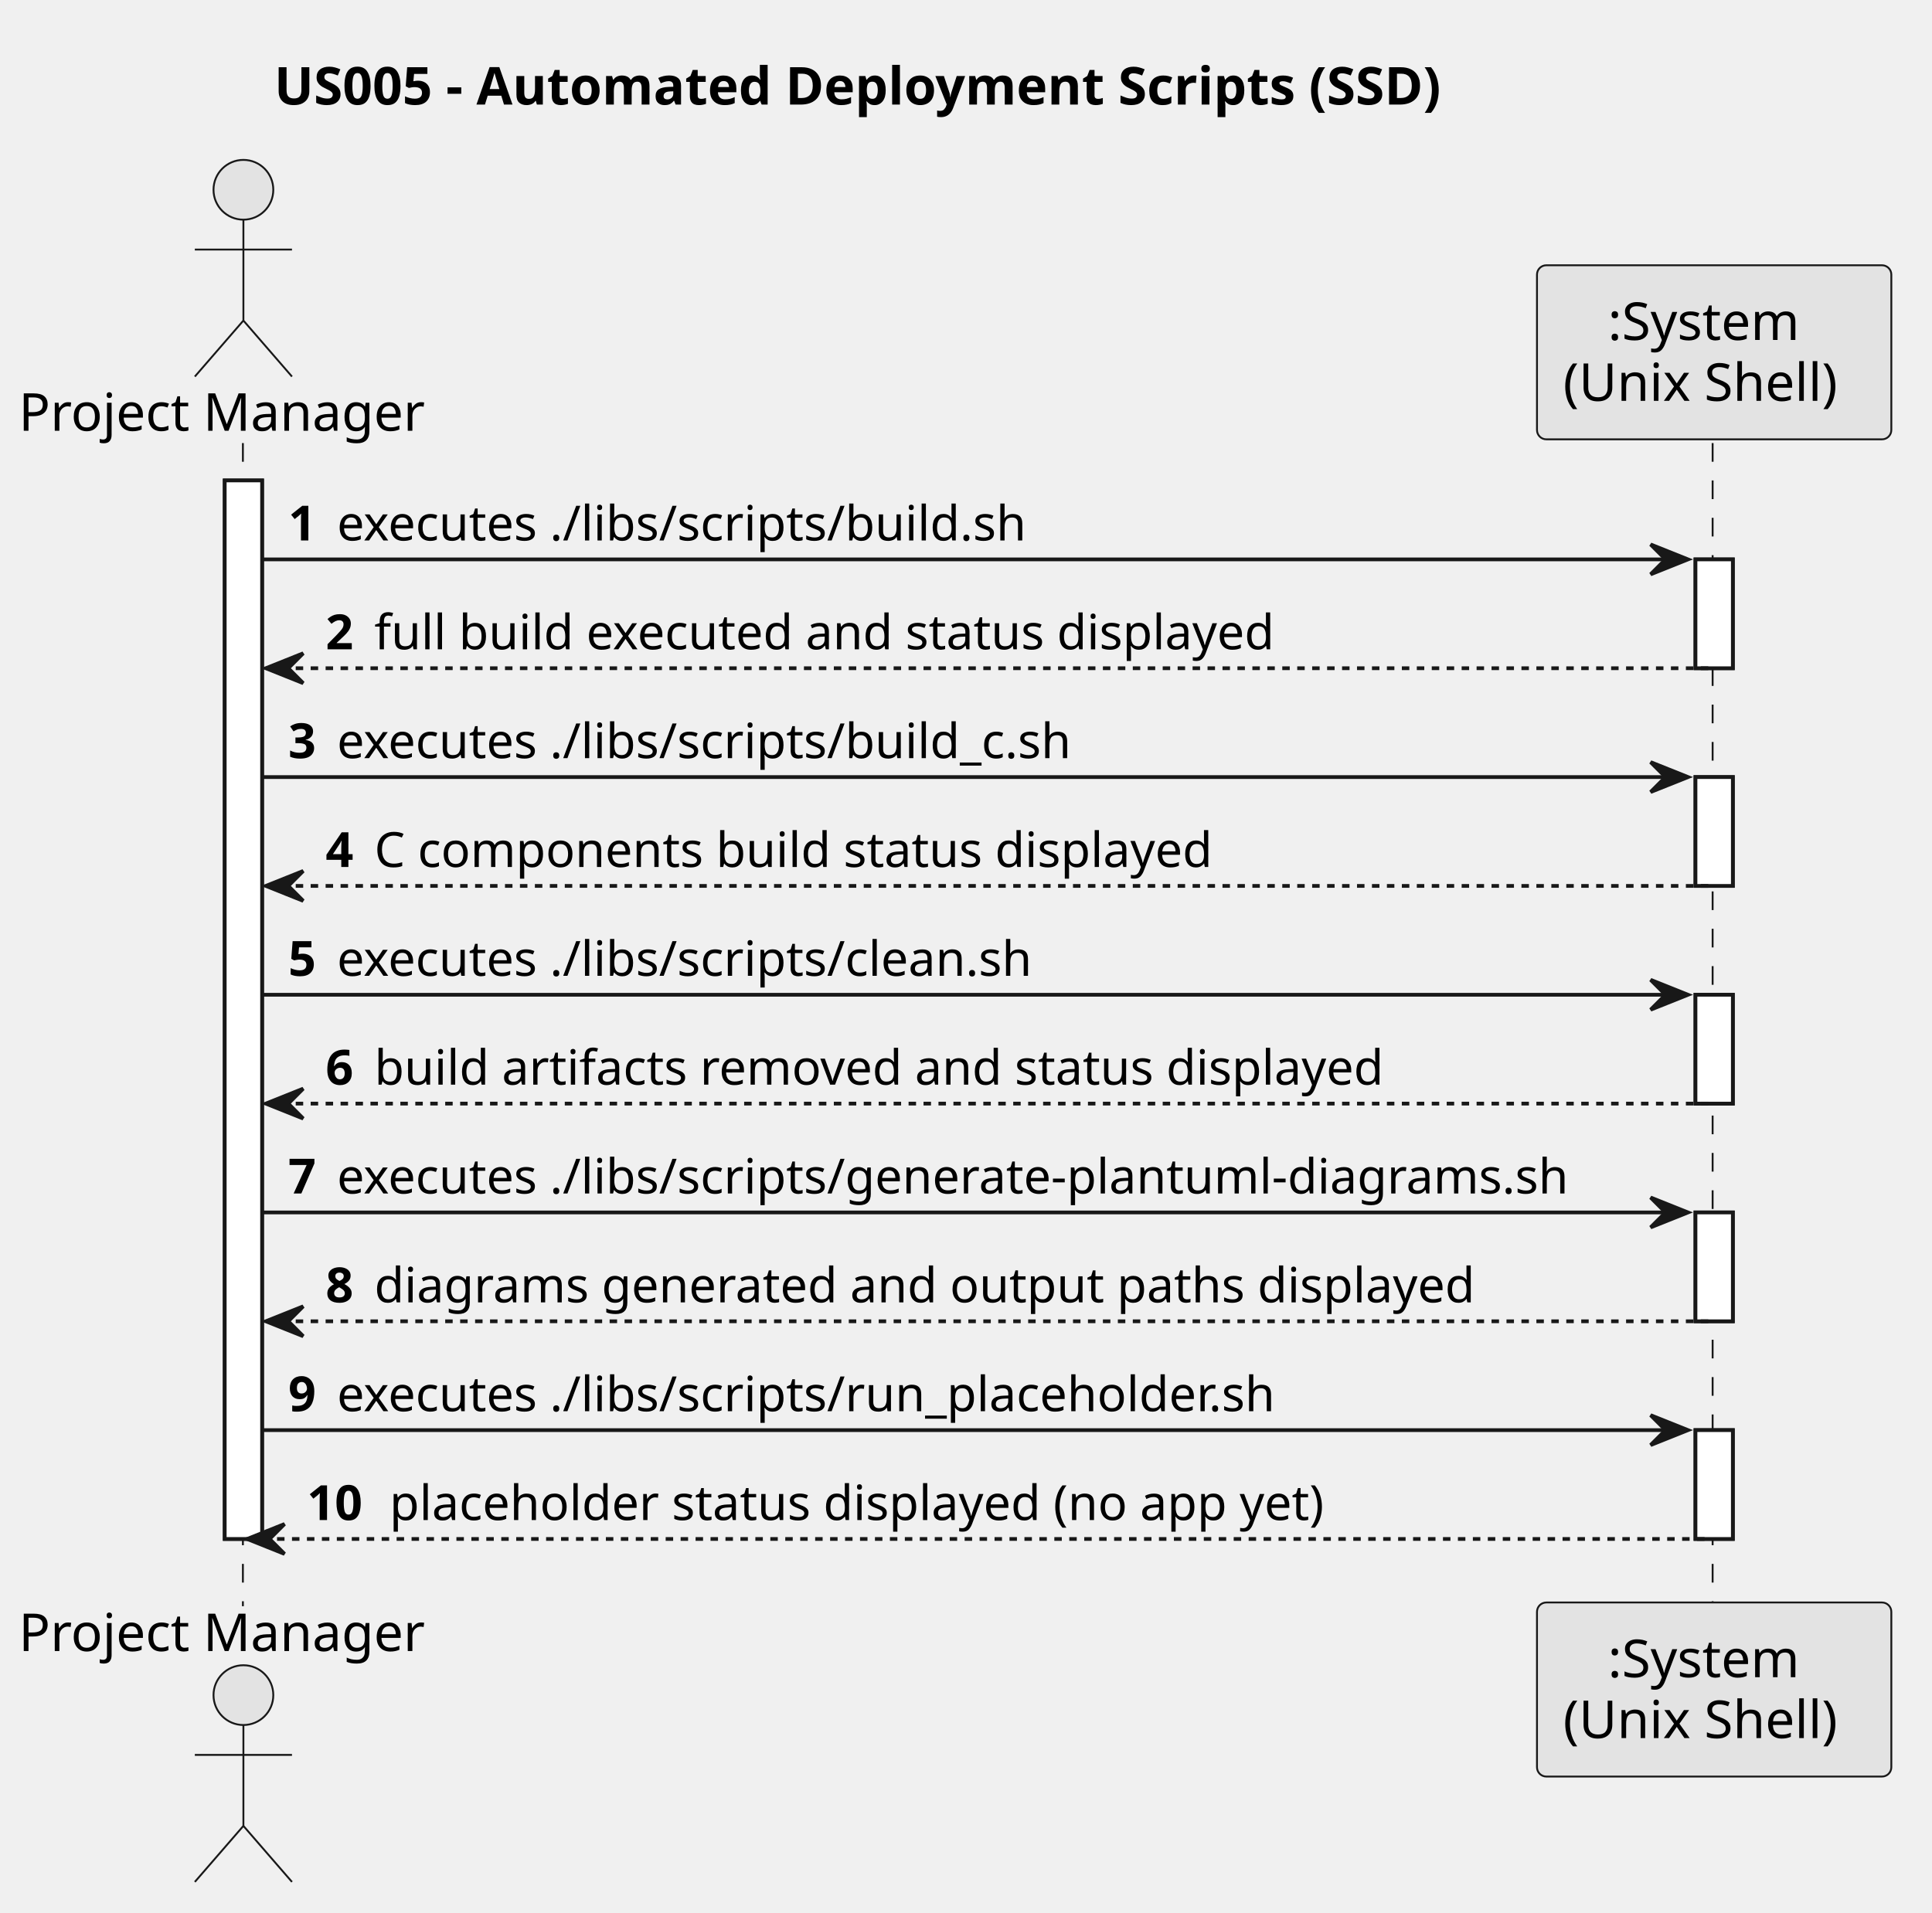
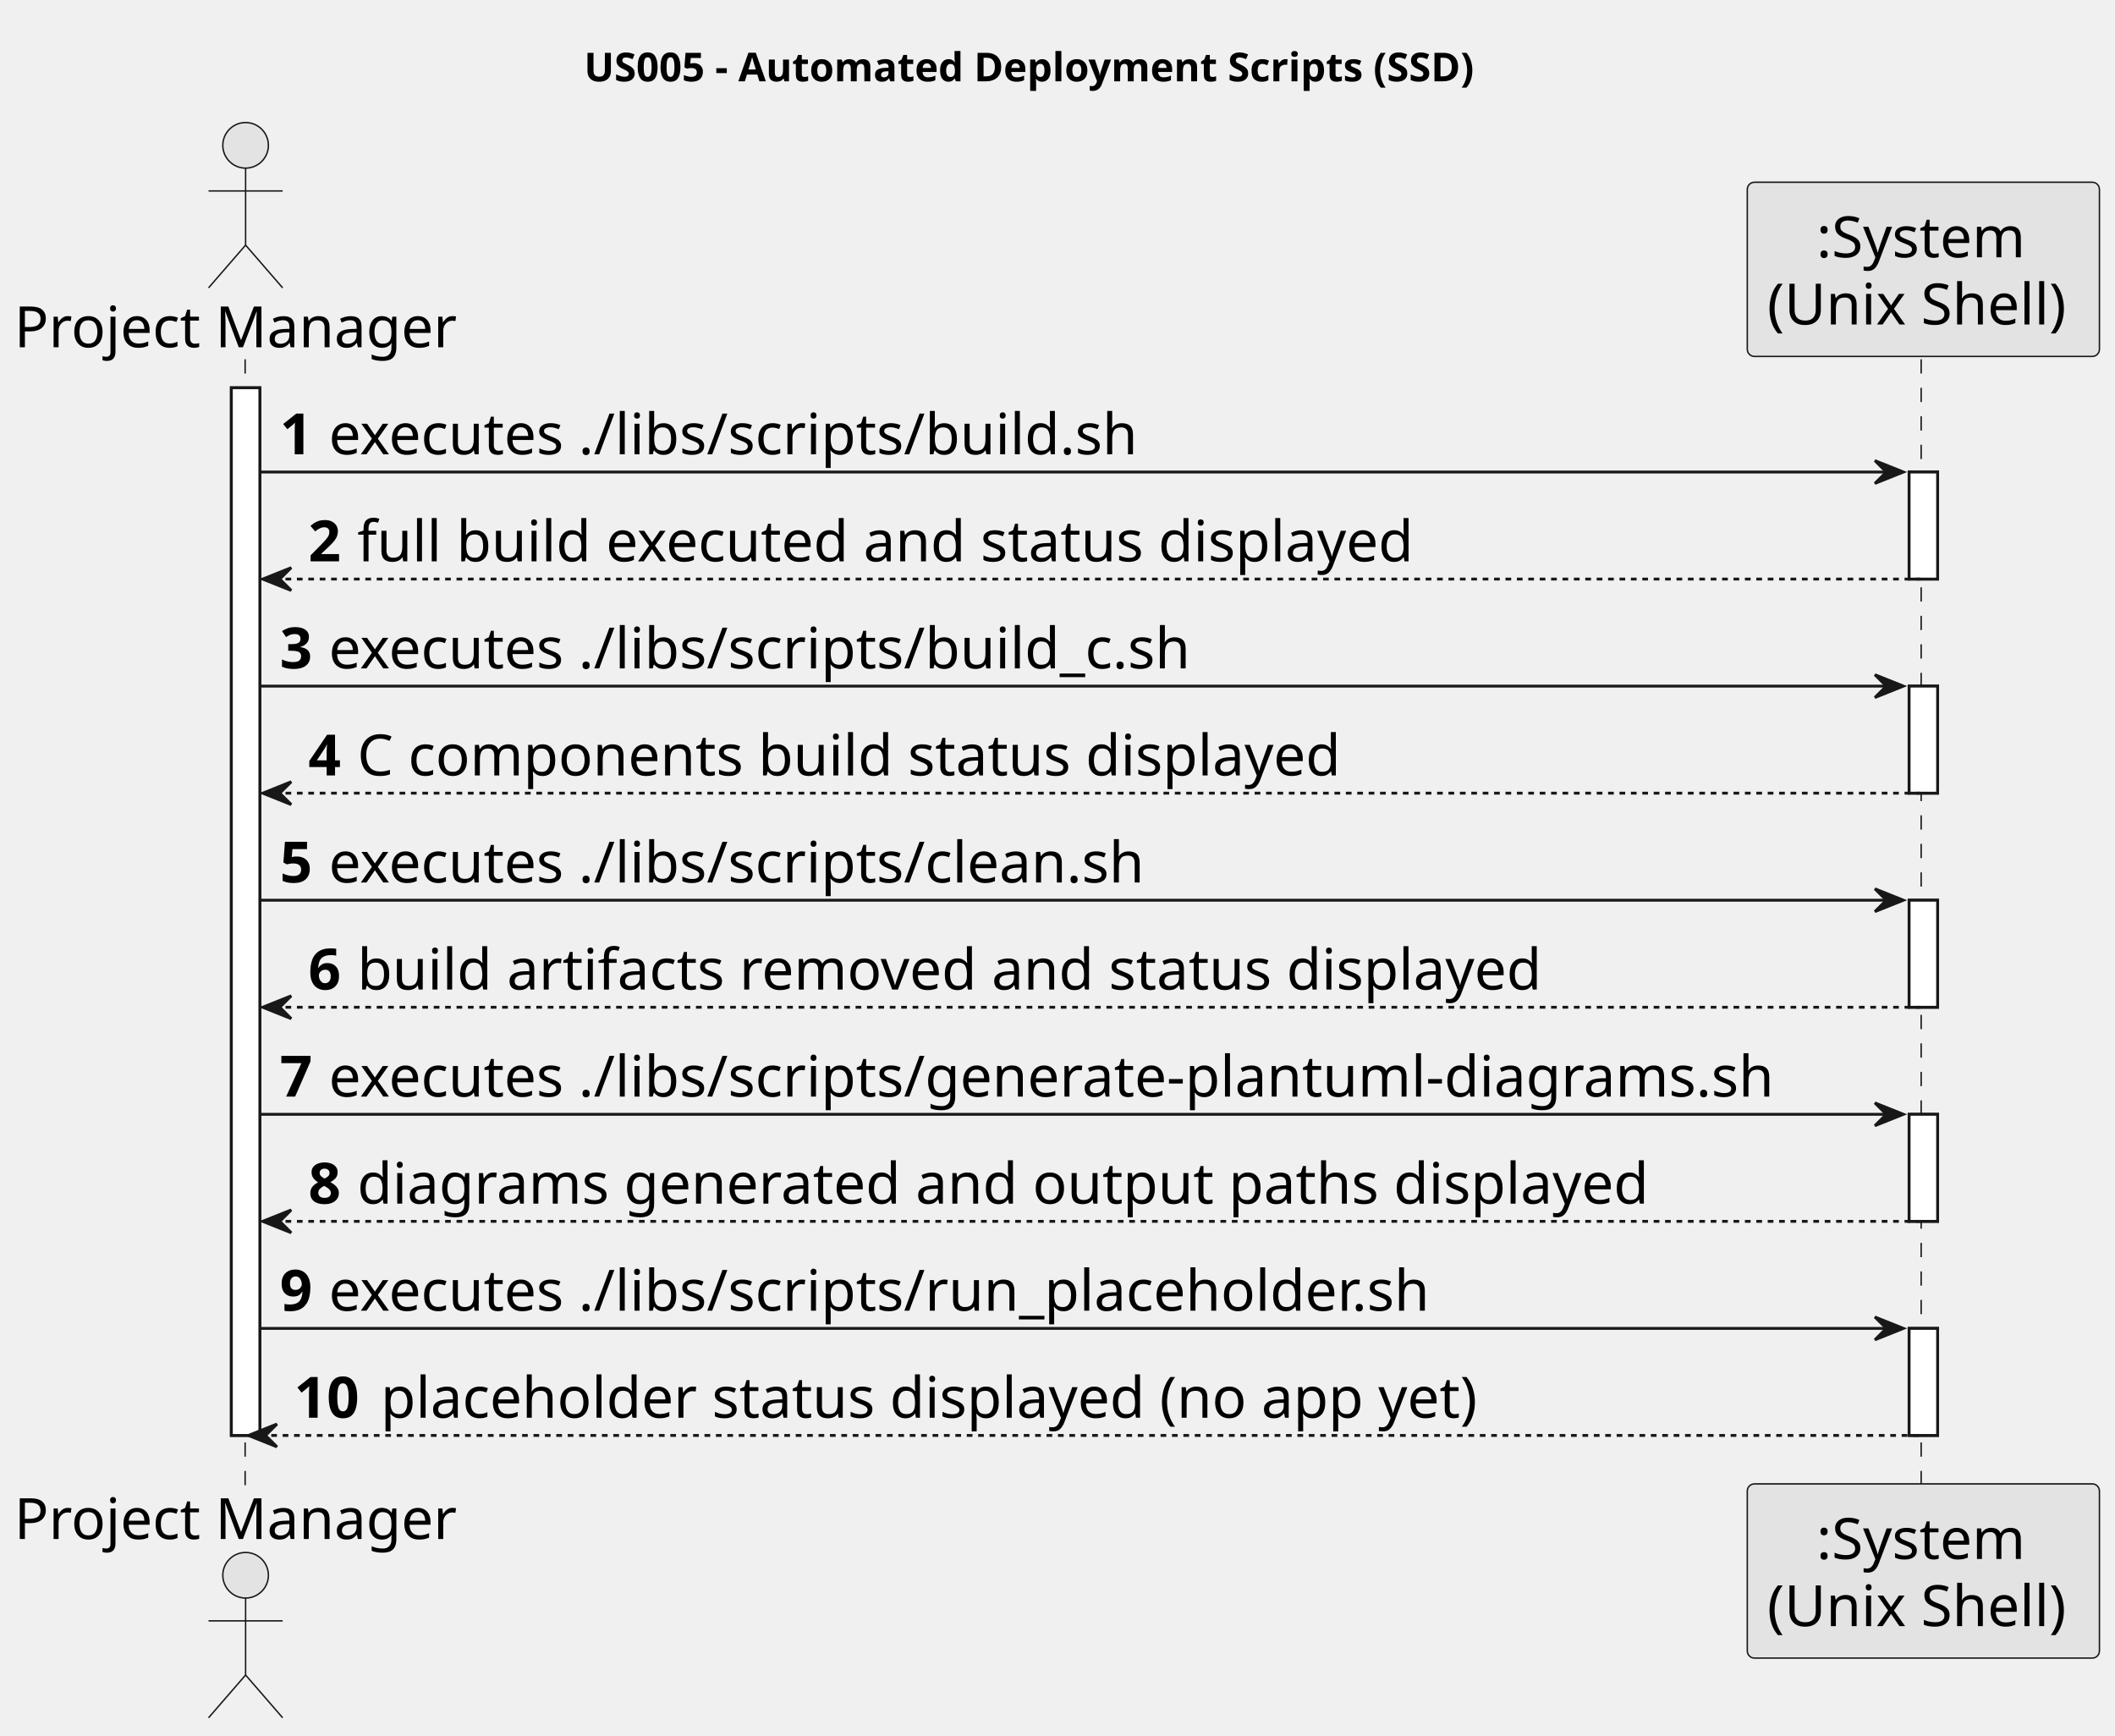
- <svg xmlns="http://www.w3.org/2000/svg" contentStyleType="text/css" data-diagram-type="SEQUENCE" height="512px" preserveAspectRatio="none" style="width:517px;height:512px;background:#FFFFFF;" version="1.1" viewBox="0 0 517 512" width="517px" zoomAndPan="magnify">
+ <svg xmlns="http://www.w3.org/2000/svg" contentStyleType="text/css" data-diagram-type="SEQUENCE" height="609px" preserveAspectRatio="none" style="width:742px;height:609px;background:#FFFFFF;" version="1.1" viewBox="0 0 742 609" width="742px" zoomAndPan="magnify">
  <defs />
  <g>
-     <g class="title" data-source-line="5">
-       <text fill="#000000" font-family="sans-serif" font-size="14" font-weight="700" lengthAdjust="spacing" textLength="363.351" x="73.383" y="27.995">US005 - Automated Deployment Scripts (SSD)</text>
+     <text fill="#000000" font-family="sans-serif" font-size="14" font-weight="bold" lengthAdjust="spacing" textLength="330.695" x="204.922" y="28.535">US005 - Automated Deployment Scripts (SSD)</text>
+     <g>
+       <rect fill="#FFFFFF" height="367.547" style="stroke:#181818;stroke-width:1;" width="10" x="81.164" y="136.043" />
    </g>
    <g>
-       <rect fill="#FFFFFF" height="283.328" style="stroke:#181818;stroke-width:1;" width="10" x="60.135" y="128.594" />
+       <rect fill="#FFFFFF" height="37.555" style="stroke:#181818;stroke-width:1;" width="10" x="669.769" y="165.598" />
    </g>
    <g>
-       <rect fill="#FFFFFF" height="29.133" style="stroke:#181818;stroke-width:1;" width="10" x="453.707" y="149.727" />
+       <rect fill="#FFFFFF" height="37.555" style="stroke:#181818;stroke-width:1;" width="10" x="669.769" y="240.707" />
    </g>
    <g>
-       <rect fill="#FFFFFF" height="29.133" style="stroke:#181818;stroke-width:1;" width="10" x="453.707" y="207.992" />
+       <rect fill="#FFFFFF" height="37.555" style="stroke:#181818;stroke-width:1;" width="10" x="669.769" y="315.816" />
    </g>
    <g>
-       <rect fill="#FFFFFF" height="29.133" style="stroke:#181818;stroke-width:1;" width="10" x="453.707" y="266.258" />
+       <rect fill="#FFFFFF" height="37.555" style="stroke:#181818;stroke-width:1;" width="10" x="669.769" y="390.926" />
    </g>
    <g>
-       <rect fill="#FFFFFF" height="29.133" style="stroke:#181818;stroke-width:1;" width="10" x="453.707" y="324.523" />
+       <rect fill="#FFFFFF" height="37.555" style="stroke:#181818;stroke-width:1;" width="10" x="669.769" y="466.035" />
+     </g>
+     <g class="participant-lifeline" data-entity-uid="part1" data-qualified-name="PM" id="part1-lifeline">
+       <g>
+         <rect fill="#000000" fill-opacity="0" height="395.547" width="8" x="82.164" y="126.043" />
+         <line style="stroke:#181818;stroke-width:0.5;stroke-dasharray:5,5;" x1="86" x2="86" y1="126.043" y2="521.59" />
+       </g>
+     </g>
+     <g class="participant-lifeline" data-entity-uid="part2" data-qualified-name="Shell" id="part2-lifeline">
+       <g>
+         <rect fill="#000000" fill-opacity="0" height="395.547" width="8" x="670.769" y="126.043" />
+         <line style="stroke:#181818;stroke-width:0.5;stroke-dasharray:5,5;" x1="673.999" x2="673.999" y1="126.043" y2="521.59" />
+       </g>
+     </g>
+     <g class="participant participant-head" data-entity-uid="part1" data-qualified-name="PM" id="part1-head">
+       <text fill="#000000" font-family="sans-serif" font-size="20" lengthAdjust="spacing" textLength="156.328" x="5" y="121.824">Project Manager</text>
+       <ellipse cx="86.164" cy="50.988" fill="#E3E3E3" rx="8" ry="8" style="stroke:#181818;stroke-width:0.5;" />
+       <path d="M86.164,58.988 L86.164,85.988 M73.164,66.988 L99.164,66.988 M86.164,85.988 L73.164,100.988 M86.164,85.988 L99.164,100.988" fill="none" style="stroke:#181818;stroke-width:0.5;" />
+     </g>
+     <g class="participant participant-tail" data-entity-uid="part1" data-qualified-name="PM" id="part1-tail">
+       <text fill="#000000" font-family="sans-serif" font-size="20" lengthAdjust="spacing" textLength="156.328" x="5" y="539.926">Project Manager</text>
+       <ellipse cx="86.164" cy="552.644" fill="#E3E3E3" rx="8" ry="8" style="stroke:#181818;stroke-width:0.5;" />
+       <path d="M86.164,560.644 L86.164,587.644 M73.164,568.644 L99.164,568.644 M86.164,587.644 L73.164,602.644 M86.164,587.644 L99.164,602.644" fill="none" style="stroke:#181818;stroke-width:0.5;" />
+     </g>
+     <g class="participant participant-head" data-entity-uid="part2" data-qualified-name="Shell" id="part2-head">
+       <rect fill="#E3E3E3" height="61.109" rx="2.5" ry="2.5" style="stroke:#181818;stroke-width:0.5;" width="123.541" x="612.999" y="63.934" />
+       <text fill="#000000" font-family="sans-serif" font-size="20" lengthAdjust="spacing" textLength="75.039" x="637.25" y="90.269">:System</text>
+       <text fill="#000000" font-family="sans-serif" font-size="20" lengthAdjust="spacing" textLength="109.541" x="619.999" y="113.824">(Unix Shell)</text>
+     </g>
+     <g class="participant participant-tail" data-entity-uid="part2" data-qualified-name="Shell" id="part2-tail">
+       <rect fill="#E3E3E3" height="61.109" rx="2.5" ry="2.5" style="stroke:#181818;stroke-width:0.5;" width="123.541" x="612.999" y="520.59" />
+       <text fill="#000000" font-family="sans-serif" font-size="20" lengthAdjust="spacing" textLength="75.039" x="637.25" y="546.926">:System</text>
+       <text fill="#000000" font-family="sans-serif" font-size="20" lengthAdjust="spacing" textLength="109.541" x="619.999" y="570.481">(Unix Shell)</text>
    </g>
    <g>
-       <rect fill="#FFFFFF" height="29.133" style="stroke:#181818;stroke-width:1;" width="10" x="453.707" y="382.789" />
-     </g>
-     <g class="participant-lifeline" data-entity-uid="part1" data-qualified-name="PM" data-source-line="9" id="part1-lifeline">
-       <g>
-         <rect fill="#000000" fill-opacity="0" height="311.328" width="8" x="61.135" y="118.594" />
-         <line style="stroke:#181818;stroke-width:0.5;stroke-dasharray:5,5;" x1="65" x2="65" y1="118.594" y2="429.922" />
-       </g>
-     </g>
-     <g class="participant-lifeline" data-entity-uid="part2" data-qualified-name="Shell" data-source-line="10" id="part2-lifeline">
-       <g>
-         <rect fill="#000000" fill-opacity="0" height="311.328" width="8" x="454.707" y="118.594" />
-         <line style="stroke:#181818;stroke-width:0.5;stroke-dasharray:5,5;" x1="458.296" x2="458.296" y1="118.594" y2="429.922" />
-       </g>
-     </g>
-     <g class="participant participant-head" data-entity-uid="part1" data-qualified-name="PM" data-source-line="9" id="part1-head">
-       <text fill="#000000" font-family="sans-serif" font-size="14" lengthAdjust="spacing" textLength="114.269" x="5" y="115.292">Project Manager</text>
-       <ellipse cx="65.135" cy="50.797" fill="#E3E3E3" rx="8" ry="8" style="stroke:#181818;stroke-width:0.5;" />
-       <path d="M65.135,58.797 L65.135,85.797 M52.135,66.797 L78.135,66.797 M65.135,85.797 L52.135,100.797 M65.135,85.797 L78.135,100.797" fill="none" style="stroke:#181818;stroke-width:0.5;" />
-     </g>
-     <g class="participant participant-tail" data-entity-uid="part1" data-qualified-name="PM" data-source-line="9" id="part1-tail">
-       <text fill="#000000" font-family="sans-serif" font-size="14" lengthAdjust="spacing" textLength="114.269" x="5" y="441.917">Project Manager</text>
-       <ellipse cx="65.135" cy="453.719" fill="#E3E3E3" rx="8" ry="8" style="stroke:#181818;stroke-width:0.5;" />
-       <path d="M65.135,461.719 L65.135,488.719 M52.135,469.719 L78.135,469.719 M65.135,488.719 L52.135,503.719 M65.135,488.719 L78.135,503.719" fill="none" style="stroke:#181818;stroke-width:0.5;" />
-     </g>
-     <g class="participant participant-head" data-entity-uid="part2" data-qualified-name="Shell" data-source-line="10" id="part2-head">
-       <rect fill="#E3E3E3" height="46.594" rx="2.5" ry="2.5" style="stroke:#181818;stroke-width:0.5;" width="94.821" x="411.296" y="71" />
-       <text fill="#000000" font-family="sans-serif" font-size="14" lengthAdjust="spacing" textLength="56.923" x="430.246" y="90.995">:System</text>
-       <text fill="#000000" font-family="sans-serif" font-size="14" lengthAdjust="spacing" textLength="80.821" x="418.296" y="107.292">(Unix Shell)</text>
-     </g>
-     <g class="participant participant-tail" data-entity-uid="part2" data-qualified-name="Shell" data-source-line="10" id="part2-tail">
-       <rect fill="#E3E3E3" height="46.594" rx="2.5" ry="2.5" style="stroke:#181818;stroke-width:0.5;" width="94.821" x="411.296" y="428.922" />
-       <text fill="#000000" font-family="sans-serif" font-size="14" lengthAdjust="spacing" textLength="56.923" x="430.246" y="448.917">:System</text>
-       <text fill="#000000" font-family="sans-serif" font-size="14" lengthAdjust="spacing" textLength="80.821" x="418.296" y="465.214">(Unix Shell)</text>
+       <rect fill="#FFFFFF" height="367.547" style="stroke:#181818;stroke-width:1;" width="10" x="81.164" y="136.043" />
    </g>
    <g>
-       <rect fill="#FFFFFF" height="283.328" style="stroke:#181818;stroke-width:1;" width="10" x="60.135" y="128.594" />
+       <rect fill="#FFFFFF" height="37.555" style="stroke:#181818;stroke-width:1;" width="10" x="669.769" y="165.598" />
    </g>
    <g>
-       <rect fill="#FFFFFF" height="29.133" style="stroke:#181818;stroke-width:1;" width="10" x="453.707" y="149.727" />
+       <rect fill="#FFFFFF" height="37.555" style="stroke:#181818;stroke-width:1;" width="10" x="669.769" y="240.707" />
    </g>
    <g>
-       <rect fill="#FFFFFF" height="29.133" style="stroke:#181818;stroke-width:1;" width="10" x="453.707" y="207.992" />
+       <rect fill="#FFFFFF" height="37.555" style="stroke:#181818;stroke-width:1;" width="10" x="669.769" y="315.816" />
    </g>
    <g>
-       <rect fill="#FFFFFF" height="29.133" style="stroke:#181818;stroke-width:1;" width="10" x="453.707" y="266.258" />
+       <rect fill="#FFFFFF" height="37.555" style="stroke:#181818;stroke-width:1;" width="10" x="669.769" y="390.926" />
    </g>
    <g>
-       <rect fill="#FFFFFF" height="29.133" style="stroke:#181818;stroke-width:1;" width="10" x="453.707" y="324.523" />
+       <rect fill="#FFFFFF" height="37.555" style="stroke:#181818;stroke-width:1;" width="10" x="669.769" y="466.035" />
    </g>
-     <g>
-       <rect fill="#FFFFFF" height="29.133" style="stroke:#181818;stroke-width:1;" width="10" x="453.707" y="382.789" />
+     <g class="message" data-entity-1="part1" data-entity-2="part2" id="msg1">
+       <polygon fill="#181818" points="657.769,161.598,667.769,165.598,657.769,169.598,661.769,165.598" style="stroke:#181818;stroke-width:1;" />
+       <line style="stroke:#181818;stroke-width:1;" x1="91.164" x2="663.769" y1="165.598" y2="165.598" />
+       <text fill="#000000" font-family="sans-serif" font-size="20" font-weight="bold" lengthAdjust="spacing" textLength="13.193" x="98.164" y="159.379">1</text>
+       <text fill="#000000" font-family="sans-serif" font-size="20" lengthAdjust="spacing" textLength="307.246" x="115.357" y="159.379">executes ./libs/scripts/build.sh</text>
    </g>
-     <g class="message" data-entity-1="part1" data-entity-2="part2" data-source-line="14" id="msg1">
-       <polygon fill="#181818" points="441.707,145.727,451.707,149.727,441.707,153.727,445.707,149.727" style="stroke:#181818;stroke-width:1;" />
-       <line style="stroke:#181818;stroke-width:1;" x1="70.135" x2="447.707" y1="149.727" y2="149.727" />
-       <text fill="#000000" font-family="sans-serif" font-size="13" font-weight="700" lengthAdjust="spacing" textLength="9.045" x="77.135" y="144.661">1</text>
-       <text fill="#000000" font-family="sans-serif" font-size="13" lengthAdjust="spacing" textLength="196.708" x="90.18" y="144.661">executes ./libs/scripts/build.sh</text>
+     <g class="message" data-entity-1="part2" data-entity-2="part1" id="msg2">
+       <polygon fill="#181818" points="102.164,199.152,92.164,203.152,102.164,207.152,98.164,203.152" style="stroke:#181818;stroke-width:1;" />
+       <line style="stroke:#181818;stroke-width:1;stroke-dasharray:2,2;" x1="96.164" x2="673.769" y1="203.152" y2="203.152" />
+       <text fill="#000000" font-family="sans-serif" font-size="20" font-weight="bold" lengthAdjust="spacing" textLength="13.193" x="108.164" y="196.934">2</text>
+       <text fill="#000000" font-family="sans-serif" font-size="20" lengthAdjust="spacing" textLength="387.549" x="125.357" y="196.934">full build executed and status displayed</text>
    </g>
-     <g class="message" data-entity-1="part2" data-entity-2="part1" data-source-line="16" id="msg2">
-       <polygon fill="#181818" points="81.135,174.859,71.135,178.859,81.135,182.859,77.135,178.859" style="stroke:#181818;stroke-width:1;" />
-       <line style="stroke:#181818;stroke-width:1;stroke-dasharray:2,2;" x1="75.135" x2="457.707" y1="178.859" y2="178.859" />
-       <text fill="#000000" font-family="sans-serif" font-size="13" font-weight="700" lengthAdjust="spacing" textLength="9.045" x="87.135" y="173.793">2</text>
-       <text fill="#000000" font-family="sans-serif" font-size="13" lengthAdjust="spacing" textLength="259.905" x="100.18" y="173.793">full build executed and status displayed</text>
+     <g class="message" data-entity-1="part1" data-entity-2="part2" id="msg3">
+       <polygon fill="#181818" points="657.769,236.707,667.769,240.707,657.769,244.707,661.769,240.707" style="stroke:#181818;stroke-width:1;" />
+       <line style="stroke:#181818;stroke-width:1;" x1="91.164" x2="663.769" y1="240.707" y2="240.707" />
+       <text fill="#000000" font-family="sans-serif" font-size="20" font-weight="bold" lengthAdjust="spacing" textLength="13.193" x="98.164" y="234.488">3</text>
+       <text fill="#000000" font-family="sans-serif" font-size="20" lengthAdjust="spacing" textLength="327.49" x="115.357" y="234.488">executes ./libs/scripts/build_c.sh</text>
    </g>
-     <g class="message" data-entity-1="part1" data-entity-2="part2" data-source-line="19" id="msg3">
-       <polygon fill="#181818" points="441.707,203.992,451.707,207.992,441.707,211.992,445.707,207.992" style="stroke:#181818;stroke-width:1;" />
-       <line style="stroke:#181818;stroke-width:1;" x1="70.135" x2="447.707" y1="207.992" y2="207.992" />
-       <text fill="#000000" font-family="sans-serif" font-size="13" font-weight="700" lengthAdjust="spacing" textLength="9.045" x="77.135" y="202.926">3</text>
-       <text fill="#000000" font-family="sans-serif" font-size="13" lengthAdjust="spacing" textLength="210.355" x="90.18" y="202.926">executes ./libs/scripts/build_c.sh</text>
+     <g class="message" data-entity-1="part2" data-entity-2="part1" id="msg4">
+       <polygon fill="#181818" points="102.164,274.262,92.164,278.262,102.164,282.262,98.164,278.262" style="stroke:#181818;stroke-width:1;" />
+       <line style="stroke:#181818;stroke-width:1;stroke-dasharray:2,2;" x1="96.164" x2="673.769" y1="278.262" y2="278.262" />
+       <text fill="#000000" font-family="sans-serif" font-size="20" font-weight="bold" lengthAdjust="spacing" textLength="13.193" x="108.164" y="272.043">4</text>
+       <text fill="#000000" font-family="sans-serif" font-size="20" lengthAdjust="spacing" textLength="358.984" x="125.357" y="272.043">C components build status displayed</text>
    </g>
-     <g class="message" data-entity-1="part2" data-entity-2="part1" data-source-line="21" id="msg4">
-       <polygon fill="#181818" points="81.135,233.125,71.135,237.125,81.135,241.125,77.135,237.125" style="stroke:#181818;stroke-width:1;" />
-       <line style="stroke:#181818;stroke-width:1;stroke-dasharray:2,2;" x1="75.135" x2="457.707" y1="237.125" y2="237.125" />
-       <text fill="#000000" font-family="sans-serif" font-size="13" font-weight="700" lengthAdjust="spacing" textLength="9.045" x="87.135" y="232.059">4</text>
-       <text fill="#000000" font-family="sans-serif" font-size="13" lengthAdjust="spacing" textLength="240.246" x="100.18" y="232.059">C components build status displayed</text>
+     <g class="message" data-entity-1="part1" data-entity-2="part2" id="msg5">
+       <polygon fill="#181818" points="657.769,311.816,667.769,315.816,657.769,319.816,661.769,315.816" style="stroke:#181818;stroke-width:1;" />
+       <line style="stroke:#181818;stroke-width:1;" x1="91.164" x2="663.769" y1="315.816" y2="315.816" />
+       <text fill="#000000" font-family="sans-serif" font-size="20" font-weight="bold" lengthAdjust="spacing" textLength="13.193" x="98.164" y="309.598">5</text>
+       <text fill="#000000" font-family="sans-serif" font-size="20" lengthAdjust="spacing" textLength="308.721" x="115.357" y="309.598">executes ./libs/scripts/clean.sh</text>
    </g>
-     <g class="message" data-entity-1="part1" data-entity-2="part2" data-source-line="24" id="msg5">
-       <polygon fill="#181818" points="441.707,262.258,451.707,266.258,441.707,270.258,445.707,266.258" style="stroke:#181818;stroke-width:1;" />
-       <line style="stroke:#181818;stroke-width:1;" x1="70.135" x2="447.707" y1="266.258" y2="266.258" />
-       <text fill="#000000" font-family="sans-serif" font-size="13" font-weight="700" lengthAdjust="spacing" textLength="9.045" x="77.135" y="261.192">5</text>
-       <text fill="#000000" font-family="sans-serif" font-size="13" lengthAdjust="spacing" textLength="199.704" x="90.18" y="261.192">executes ./libs/scripts/clean.sh</text>
+     <g class="message" data-entity-1="part2" data-entity-2="part1" id="msg6">
+       <polygon fill="#181818" points="102.164,349.371,92.164,353.371,102.164,357.371,98.164,353.371" style="stroke:#181818;stroke-width:1;" />
+       <line style="stroke:#181818;stroke-width:1;stroke-dasharray:2,2;" x1="96.164" x2="673.769" y1="353.371" y2="353.371" />
+       <text fill="#000000" font-family="sans-serif" font-size="20" font-weight="bold" lengthAdjust="spacing" textLength="13.193" x="108.164" y="347.152">6</text>
+       <text fill="#000000" font-family="sans-serif" font-size="20" lengthAdjust="spacing" textLength="430.977" x="125.357" y="347.152">build artifacts removed and status displayed</text>
    </g>
-     <g class="message" data-entity-1="part2" data-entity-2="part1" data-source-line="26" id="msg6">
-       <polygon fill="#181818" points="81.135,291.391,71.135,295.391,81.135,299.391,77.135,295.391" style="stroke:#181818;stroke-width:1;" />
-       <line style="stroke:#181818;stroke-width:1;stroke-dasharray:2,2;" x1="75.135" x2="457.707" y1="295.391" y2="295.391" />
-       <text fill="#000000" font-family="sans-serif" font-size="13" font-weight="700" lengthAdjust="spacing" textLength="9.045" x="87.135" y="290.325">6</text>
-       <text fill="#000000" font-family="sans-serif" font-size="13" lengthAdjust="spacing" textLength="290.926" x="100.18" y="290.325">build artifacts removed and status displayed</text>
+     <g class="message" data-entity-1="part1" data-entity-2="part2" id="msg7">
+       <polygon fill="#181818" points="657.769,386.926,667.769,390.926,657.769,394.926,661.769,390.926" style="stroke:#181818;stroke-width:1;" />
+       <line style="stroke:#181818;stroke-width:1;" x1="91.164" x2="663.769" y1="390.926" y2="390.926" />
+       <text fill="#000000" font-family="sans-serif" font-size="20" font-weight="bold" lengthAdjust="spacing" textLength="13.193" x="98.164" y="384.707">7</text>
+       <text fill="#000000" font-family="sans-serif" font-size="20" lengthAdjust="spacing" textLength="542.412" x="115.357" y="384.707">executes ./libs/scripts/generate-plantuml-diagrams.sh</text>
    </g>
-     <g class="message" data-entity-1="part1" data-entity-2="part2" data-source-line="29" id="msg7">
-       <polygon fill="#181818" points="441.707,320.523,451.707,324.523,441.707,328.523,445.707,324.523" style="stroke:#181818;stroke-width:1;" />
-       <line style="stroke:#181818;stroke-width:1;" x1="70.135" x2="447.707" y1="324.523" y2="324.523" />
-       <text fill="#000000" font-family="sans-serif" font-size="13" font-weight="700" lengthAdjust="spacing" textLength="9.045" x="77.135" y="319.457">7</text>
-       <text fill="#000000" font-family="sans-serif" font-size="13" lengthAdjust="spacing" textLength="351.527" x="90.18" y="319.457">executes ./libs/scripts/generate-plantuml-diagrams.sh</text>
+     <g class="message" data-entity-1="part2" data-entity-2="part1" id="msg8">
+       <polygon fill="#181818" points="102.164,424.481,92.164,428.481,102.164,432.481,98.164,428.481" style="stroke:#181818;stroke-width:1;" />
+       <line style="stroke:#181818;stroke-width:1;stroke-dasharray:2,2;" x1="96.164" x2="673.769" y1="428.481" y2="428.481" />
+       <text fill="#000000" font-family="sans-serif" font-size="20" font-weight="bold" lengthAdjust="spacing" textLength="13.193" x="108.164" y="422.262">8</text>
+       <text fill="#000000" font-family="sans-serif" font-size="20" lengthAdjust="spacing" textLength="465.81" x="125.357" y="422.262">diagrams generated and output paths displayed</text>
    </g>
-     <g class="message" data-entity-1="part2" data-entity-2="part1" data-source-line="31" id="msg8">
-       <polygon fill="#181818" points="81.135,349.656,71.135,353.656,81.135,357.656,77.135,353.656" style="stroke:#181818;stroke-width:1;" />
-       <line style="stroke:#181818;stroke-width:1;stroke-dasharray:2,2;" x1="75.135" x2="457.707" y1="353.656" y2="353.656" />
-       <text fill="#000000" font-family="sans-serif" font-size="13" font-weight="700" lengthAdjust="spacing" textLength="9.045" x="87.135" y="348.59">8</text>
-       <text fill="#000000" font-family="sans-serif" font-size="13" lengthAdjust="spacing" textLength="314.71" x="100.18" y="348.59">diagrams generated and output paths displayed</text>
+     <g class="message" data-entity-1="part1" data-entity-2="part2" id="msg9">
+       <polygon fill="#181818" points="657.769,462.035,667.769,466.035,657.769,470.035,661.769,466.035" style="stroke:#181818;stroke-width:1;" />
+       <line style="stroke:#181818;stroke-width:1;" x1="91.164" x2="663.769" y1="466.035" y2="466.035" />
+       <text fill="#000000" font-family="sans-serif" font-size="20" font-weight="bold" lengthAdjust="spacing" textLength="13.193" x="98.164" y="459.816">9</text>
+       <text fill="#000000" font-family="sans-serif" font-size="20" lengthAdjust="spacing" textLength="414.297" x="115.357" y="459.816">executes ./libs/scripts/run_placeholder.sh</text>
    </g>
-     <g class="message" data-entity-1="part1" data-entity-2="part2" data-source-line="34" id="msg9">
-       <polygon fill="#181818" points="441.707,378.789,451.707,382.789,441.707,386.789,445.707,382.789" style="stroke:#181818;stroke-width:1;" />
-       <line style="stroke:#181818;stroke-width:1;" x1="70.135" x2="447.707" y1="382.789" y2="382.789" />
-       <text fill="#000000" font-family="sans-serif" font-size="13" font-weight="700" lengthAdjust="spacing" textLength="9.045" x="77.135" y="377.723">9</text>
-       <text fill="#000000" font-family="sans-serif" font-size="13" lengthAdjust="spacing" textLength="269.439" x="90.18" y="377.723">executes ./libs/scripts/run_placeholder.sh</text>
-     </g>
-     <g class="message" data-entity-1="part2" data-entity-2="part1" data-source-line="36" id="msg10">
-       <polygon fill="#181818" points="76.135,407.922,66.135,411.922,76.135,415.922,72.135,411.922" style="stroke:#181818;stroke-width:1;" />
-       <line style="stroke:#181818;stroke-width:1;stroke-dasharray:2,2;" x1="70.135" x2="457.707" y1="411.922" y2="411.922" />
-       <text fill="#000000" font-family="sans-serif" font-size="13" font-weight="700" lengthAdjust="spacing" textLength="18.091" x="82.135" y="406.856">10</text>
-       <text fill="#000000" font-family="sans-serif" font-size="13" lengthAdjust="spacing" textLength="270.988" x="104.226" y="406.856">placeholder status displayed (no app yet)</text>
+     <g class="message" data-entity-1="part2" data-entity-2="part1" id="msg10">
+       <polygon fill="#181818" points="97.164,499.59,87.164,503.59,97.164,507.59,93.164,503.59" style="stroke:#181818;stroke-width:1;" />
+       <line style="stroke:#181818;stroke-width:1;stroke-dasharray:2,2;" x1="91.164" x2="673.769" y1="503.59" y2="503.59" />
+       <text fill="#000000" font-family="sans-serif" font-size="20" font-weight="bold" lengthAdjust="spacing" textLength="26.387" x="103.164" y="497.371">10</text>
+       <text fill="#000000" font-family="sans-serif" font-size="20" lengthAdjust="spacing" textLength="398.799" x="133.551" y="497.371">placeholder status displayed (no app yet)</text>
    </g>
  </g>
</svg>
